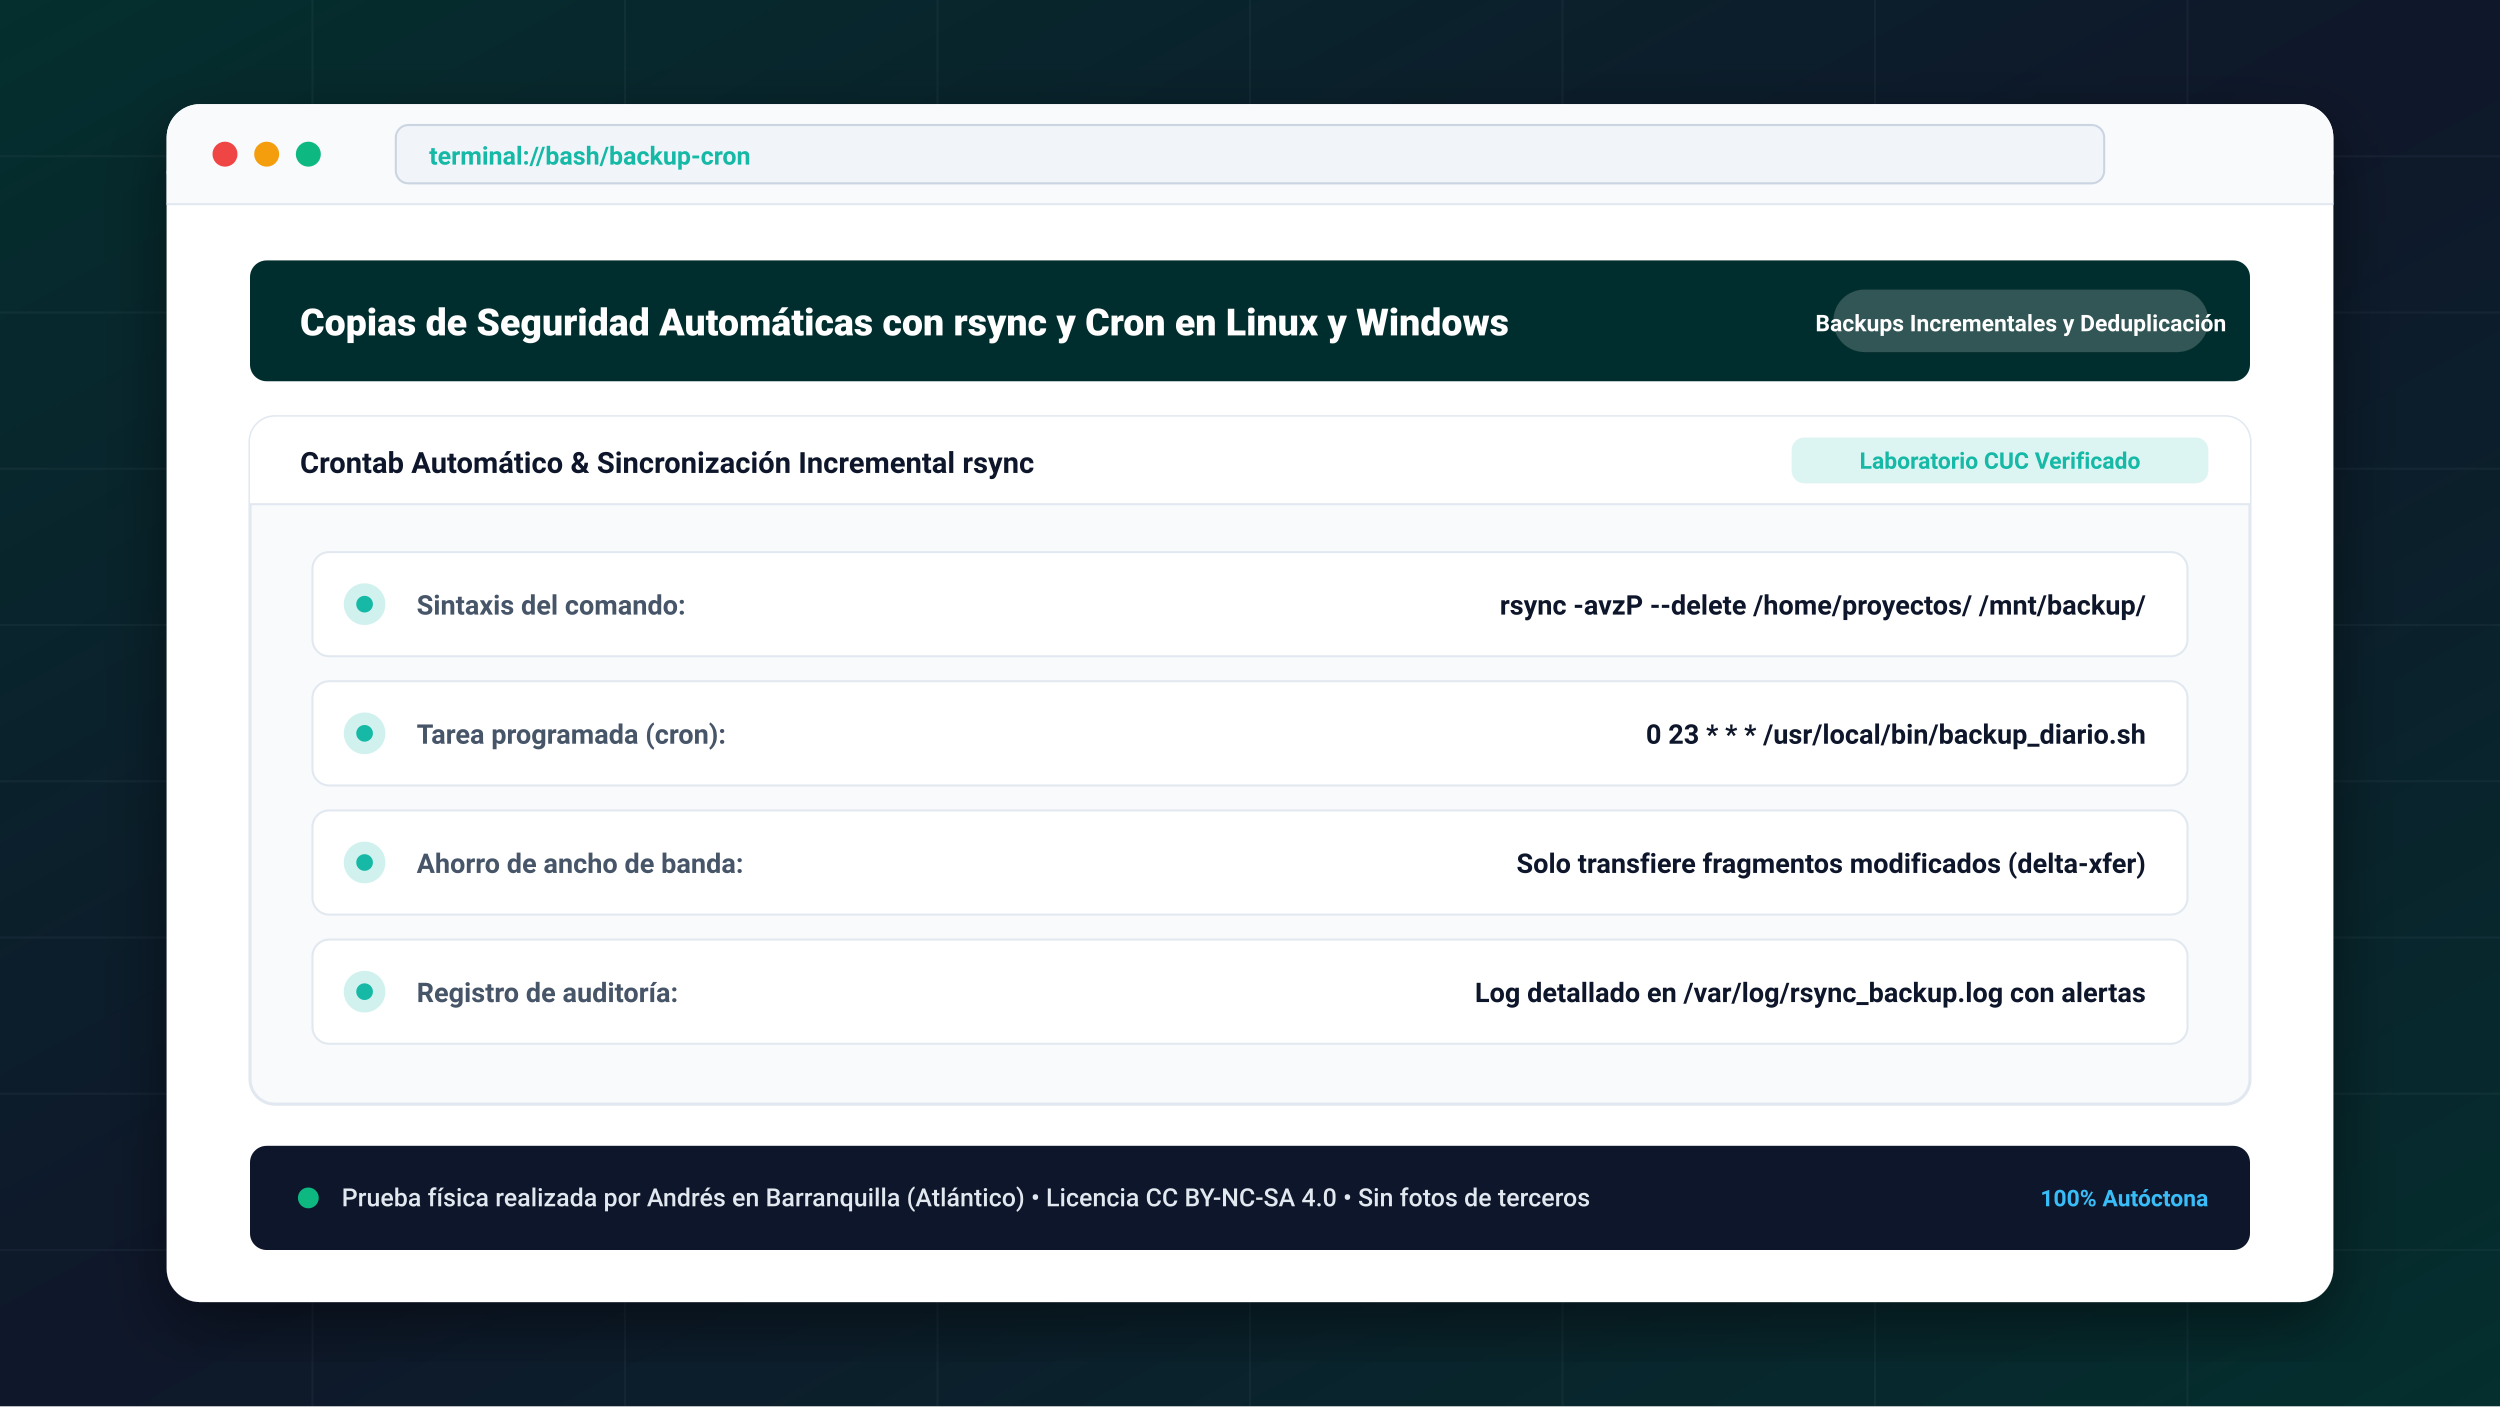
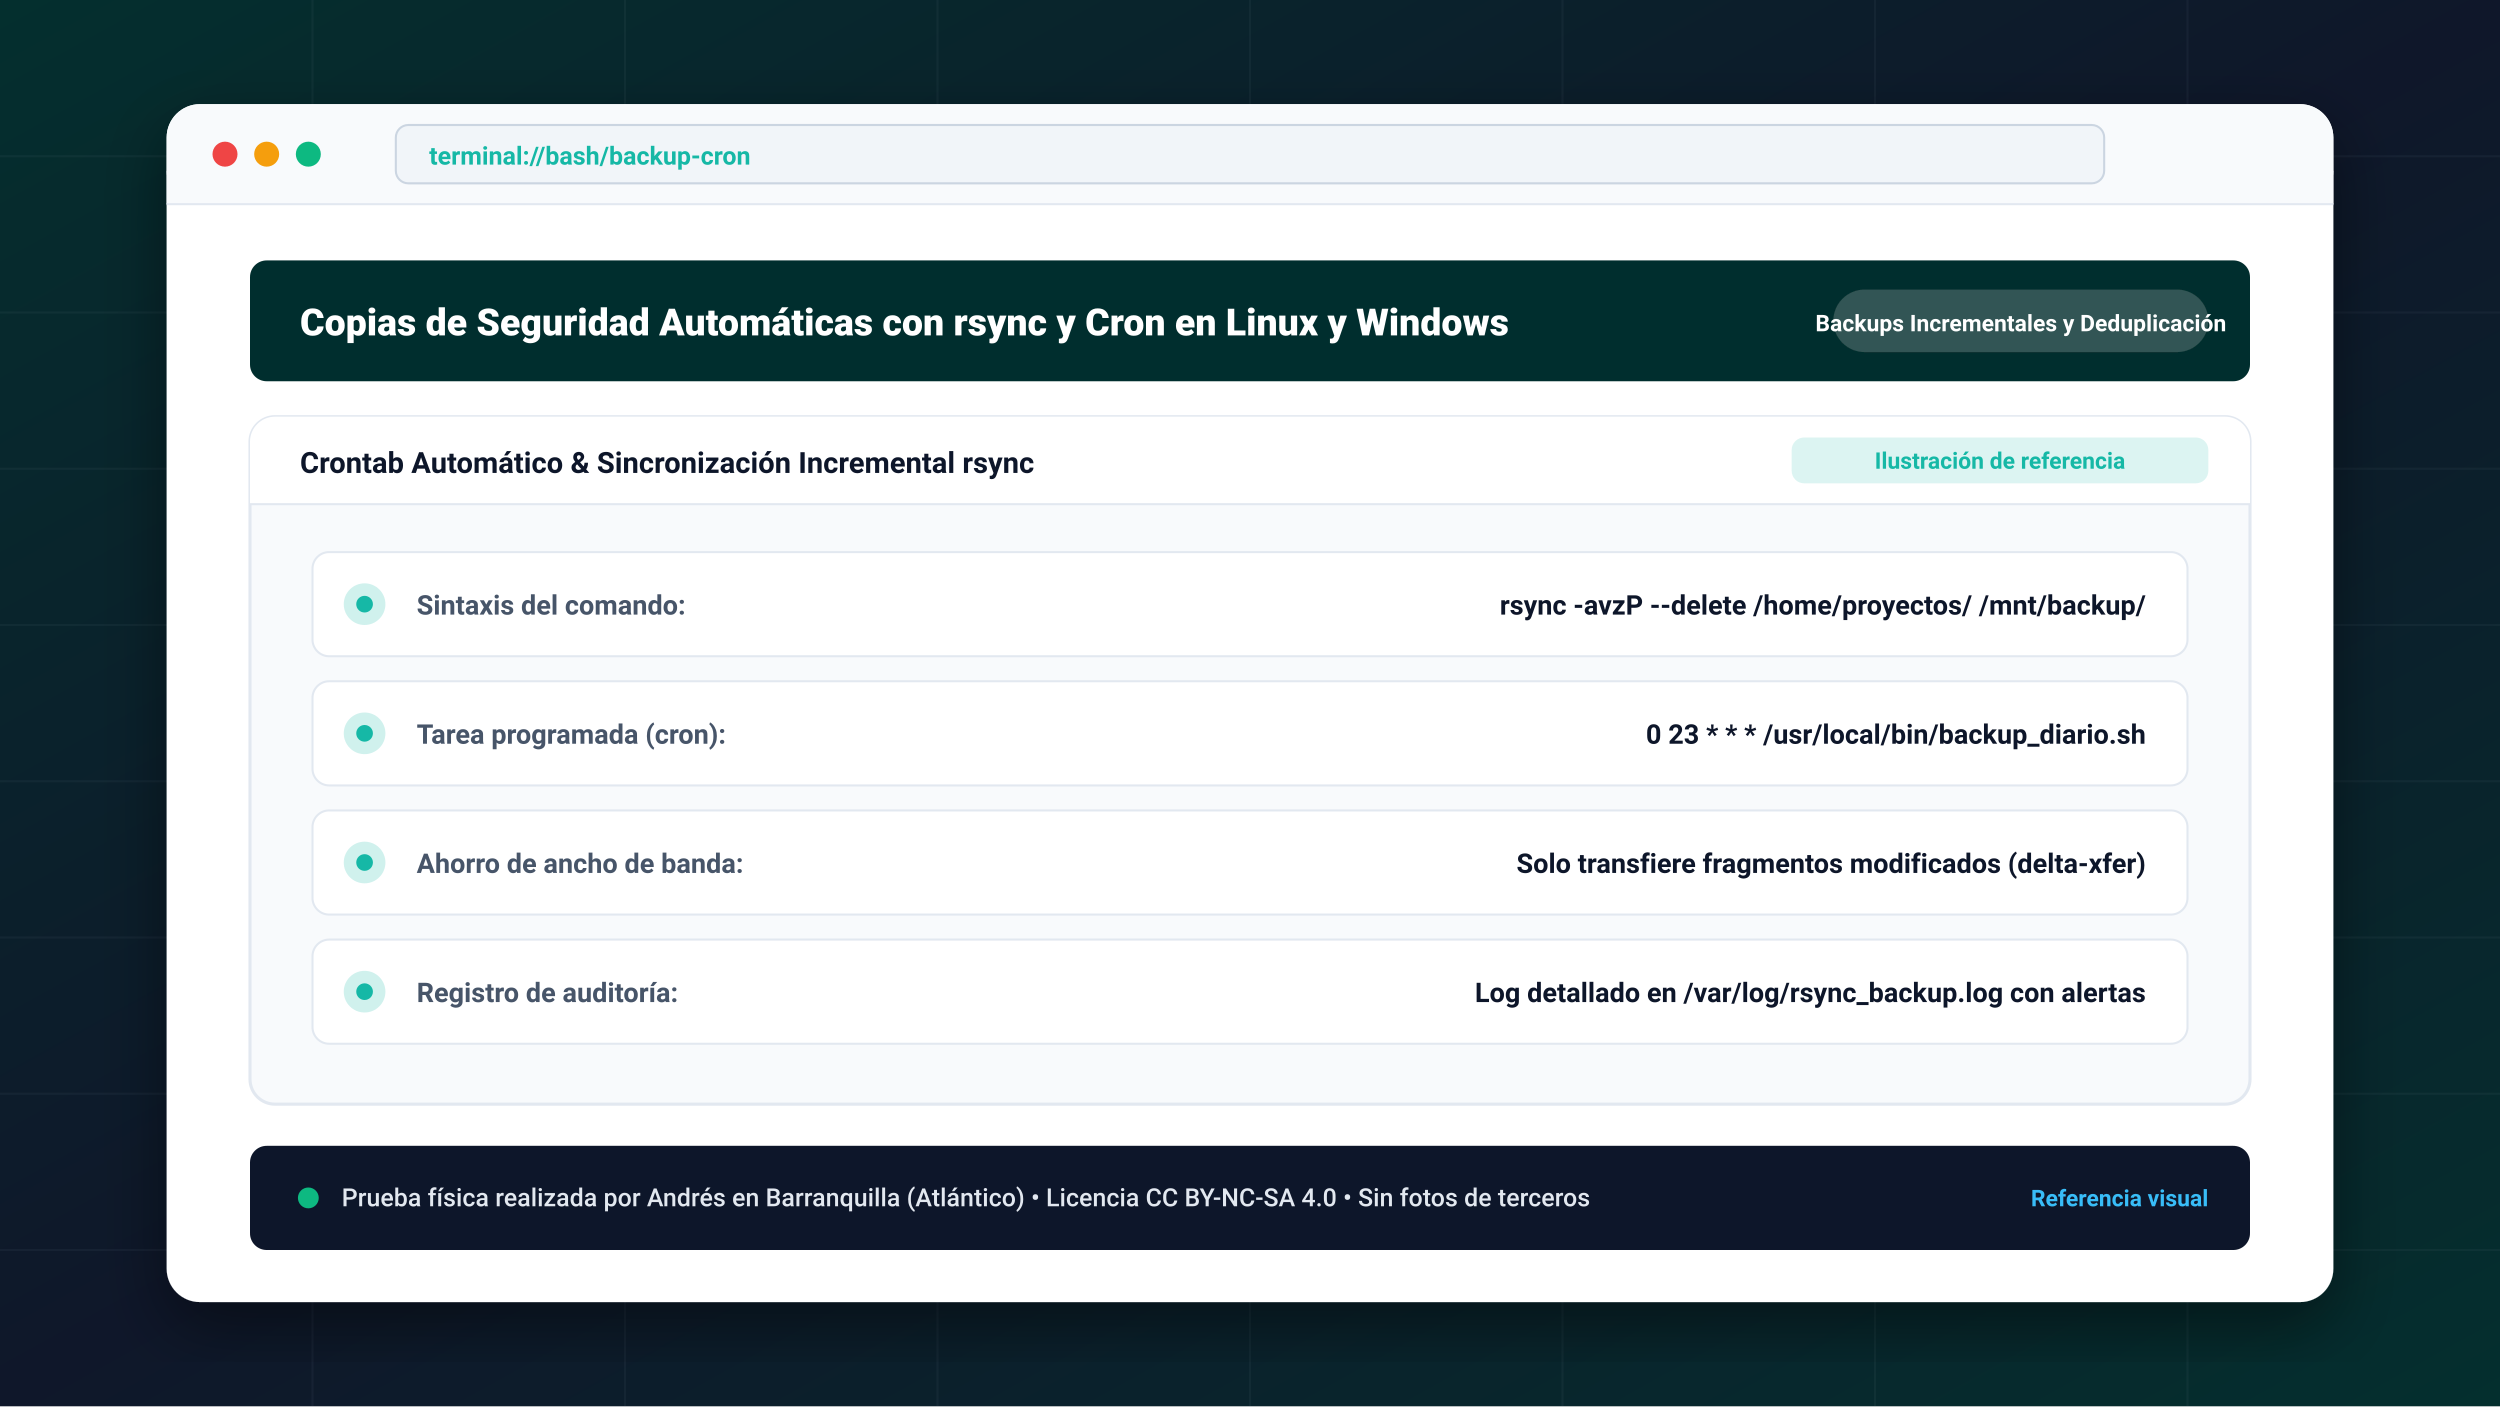
<svg xmlns="http://www.w3.org/2000/svg" viewBox="0 0 1200 675" width="1200" height="675">
  <defs>
    <linearGradient id="bg-grad-rsync-bash-backup" x1="0%" y1="0%" x2="100%" y2="100%">
      <stop offset="0%" stop-color="#042f2e" />
      <stop offset="50%" stop-color="#0f172a" />
      <stop offset="100%" stop-color="#042f2e" />
    </linearGradient>
    <filter id="shadow-rsync-bash-backup" x="-5%" y="-5%" width="110%" height="110%">
      <feDropShadow dx="0" dy="12" stdDeviation="16" flood-color="#000000" flood-opacity="0.45" />
    </filter>
  </defs>
  <rect width="1200" height="675" fill="url(#bg-grad-rsync-bash-backup)" />
  <g opacity="0.06" stroke="#94a3b8" stroke-width="1">
    <line x1="0" y1="75" x2="1200" y2="75" />
    <line x1="0" y1="150" x2="1200" y2="150" />
    <line x1="0" y1="225" x2="1200" y2="225" />
    <line x1="0" y1="300" x2="1200" y2="300" />
    <line x1="0" y1="375" x2="1200" y2="375" />
    <line x1="0" y1="450" x2="1200" y2="450" />
    <line x1="0" y1="525" x2="1200" y2="525" />
    <line x1="0" y1="600" x2="1200" y2="600" />
    <line x1="150" y1="0" x2="150" y2="675" />
    <line x1="300" y1="0" x2="300" y2="675" />
    <line x1="450" y1="0" x2="450" y2="675" />
    <line x1="600" y1="0" x2="600" y2="675" />
    <line x1="750" y1="0" x2="750" y2="675" />
    <line x1="900" y1="0" x2="900" y2="675" />
    <line x1="1050" y1="0" x2="1050" y2="675" />
  </g>
  <g transform="translate(80, 50)" filter="url(#shadow-rsync-bash-backup)">
    <rect width="1040" height="575" rx="16" fill="#ffffff" />
    <rect width="1040" height="48" rx="16" fill="#f8fafc" />
    <path d="M0 32 h1040 v16 h-1040 z" fill="#f8fafc" />
    <line x1="0" y1="48" x2="1040" y2="48" stroke="#e2e8f0" stroke-width="1" />
    <circle cx="28" cy="24" r="6" fill="#ef4444" />
    <circle cx="48" cy="24" r="6" fill="#f59e0b" />
    <circle cx="68" cy="24" r="6" fill="#10b981" />
    <rect x="110" y="10" width="820" height="28" rx="6" fill="#f1f5f9" stroke="#cbd5e1" stroke-width="1" />
    <text x="126" y="29" font-family="-apple-system, BlinkMacSystemFont, 'Segoe UI', Roboto, sans-serif" font-size="12" fill="#14b8a6" font-weight="600">terminal://bash/backup-cron</text>
    <g transform="translate(40, 75)">
      <rect width="960" height="58" rx="8" fill="#042f2e" />
      <text x="24" y="36" font-family="-apple-system, BlinkMacSystemFont, 'Segoe UI', Roboto, sans-serif" font-size="18" fill="#ffffff" font-weight="800">Copias de Seguridad Automáticas con rsync y Cron en Linux y Windows</text>
      <rect x="760" y="14" width="180" height="30" rx="15" fill="#ffffff" opacity="0.18" />
      <text x="850" y="34" font-family="-apple-system, BlinkMacSystemFont, 'Segoe UI', Roboto, sans-serif" font-size="11" fill="#ffffff" font-weight="700" text-anchor="middle">Backups Incrementales y Deduplicación</text>
    </g>
    <g transform="translate(40, 150)">
      <rect width="960" height="330" rx="12" fill="#f8fafc" stroke="#e2e8f0" stroke-width="1.5" />
      <rect width="960" height="42" rx="12" fill="#ffffff" />
      <path d="M0 26 h960 v16 h-960 z" fill="#ffffff" />
      <line x1="0" y1="42" x2="960" y2="42" stroke="#e2e8f0" stroke-width="1" />
      <text x="24" y="27" font-family="-apple-system, BlinkMacSystemFont, 'Segoe UI', Roboto, sans-serif" font-size="14" fill="#0f172a" font-weight="700">Crontab Automático &amp; Sincronización Incremental rsync</text>
      <rect x="740" y="10" width="200" height="22" rx="6" fill="#14b8a6" opacity="0.15" />
-       <text x="840" y="25" font-family="-apple-system, BlinkMacSystemFont, 'Segoe UI', Roboto, sans-serif" font-size="11" fill="#14b8a6" font-weight="700" text-anchor="middle">Laboratorio CUC Verificado</text>
+       <text x="840" y="25" font-family="-apple-system, BlinkMacSystemFont, 'Segoe UI', Roboto, sans-serif" font-size="11" fill="#14b8a6" font-weight="700" text-anchor="middle">Ilustración de referencia</text>
      <g transform="translate(30, 65)">
        <g transform="translate(0, 0)">
          <rect width="900" height="50" rx="8" fill="#ffffff" stroke="#e2e8f0" stroke-width="1" />
          <circle cx="25" cy="25" r="10" fill="#14b8a6" opacity="0.2" />
          <circle cx="25" cy="25" r="4" fill="#14b8a6" />
          <text x="50" y="30" font-family="-apple-system, BlinkMacSystemFont, 'Segoe UI', Roboto, sans-serif" font-size="13" fill="#475569" font-weight="600">Sintaxis del comando:</text>
          <text x="880" y="30" font-family="-apple-system, BlinkMacSystemFont, 'Segoe UI', Roboto, sans-serif" font-size="13" fill="#0f172a" font-weight="700" text-anchor="end">rsync -avzP --delete /home/proyectos/ /mnt/backup/</text>
        </g>
        <g transform="translate(0, 62)">
          <rect width="900" height="50" rx="8" fill="#ffffff" stroke="#e2e8f0" stroke-width="1" />
          <circle cx="25" cy="25" r="10" fill="#14b8a6" opacity="0.2" />
          <circle cx="25" cy="25" r="4" fill="#14b8a6" />
          <text x="50" y="30" font-family="-apple-system, BlinkMacSystemFont, 'Segoe UI', Roboto, sans-serif" font-size="13" fill="#475569" font-weight="600">Tarea programada (cron):</text>
          <text x="880" y="30" font-family="-apple-system, BlinkMacSystemFont, 'Segoe UI', Roboto, sans-serif" font-size="13" fill="#0f172a" font-weight="700" text-anchor="end">0 23 * * * /usr/local/bin/backup_diario.sh</text>
        </g>
        <g transform="translate(0, 124)">
          <rect width="900" height="50" rx="8" fill="#ffffff" stroke="#e2e8f0" stroke-width="1" />
          <circle cx="25" cy="25" r="10" fill="#14b8a6" opacity="0.2" />
          <circle cx="25" cy="25" r="4" fill="#14b8a6" />
          <text x="50" y="30" font-family="-apple-system, BlinkMacSystemFont, 'Segoe UI', Roboto, sans-serif" font-size="13" fill="#475569" font-weight="600">Ahorro de ancho de banda:</text>
          <text x="880" y="30" font-family="-apple-system, BlinkMacSystemFont, 'Segoe UI', Roboto, sans-serif" font-size="13" fill="#0f172a" font-weight="700" text-anchor="end">Solo transfiere fragmentos modificados (delta-xfer)</text>
        </g>
        <g transform="translate(0, 186)">
          <rect width="900" height="50" rx="8" fill="#ffffff" stroke="#e2e8f0" stroke-width="1" />
          <circle cx="25" cy="25" r="10" fill="#14b8a6" opacity="0.2" />
          <circle cx="25" cy="25" r="4" fill="#14b8a6" />
          <text x="50" y="30" font-family="-apple-system, BlinkMacSystemFont, 'Segoe UI', Roboto, sans-serif" font-size="13" fill="#475569" font-weight="600">Registro de auditoría:</text>
          <text x="880" y="30" font-family="-apple-system, BlinkMacSystemFont, 'Segoe UI', Roboto, sans-serif" font-size="13" fill="#0f172a" font-weight="700" text-anchor="end">Log detallado en /var/log/rsync_backup.log con alertas</text>
        </g>
      </g>
    </g>
    <g transform="translate(40, 500)">
      <rect width="960" height="50" rx="8" fill="#0f172a" />
      <circle cx="28" cy="25" r="5" fill="#10b981" />
      <text x="44" y="29" font-family="-apple-system, BlinkMacSystemFont, 'Segoe UI', Roboto, sans-serif" font-size="12" fill="#e2e8f0" font-weight="500">
        Prueba física realizada por Andrés en Barranquilla (Atlántico) • Licencia CC BY-NC-SA 4.0 • Sin fotos de terceros
      </text>
-       <text x="940" y="29" font-family="-apple-system, BlinkMacSystemFont, 'Segoe UI', Roboto, sans-serif" font-size="11" fill="#38bdf8" font-weight="700" text-anchor="end">100% Autóctona</text>
+       <text x="940" y="29" font-family="-apple-system, BlinkMacSystemFont, 'Segoe UI', Roboto, sans-serif" font-size="11" fill="#38bdf8" font-weight="700" text-anchor="end">Referencia visual</text>
    </g>
  </g>
</svg>
